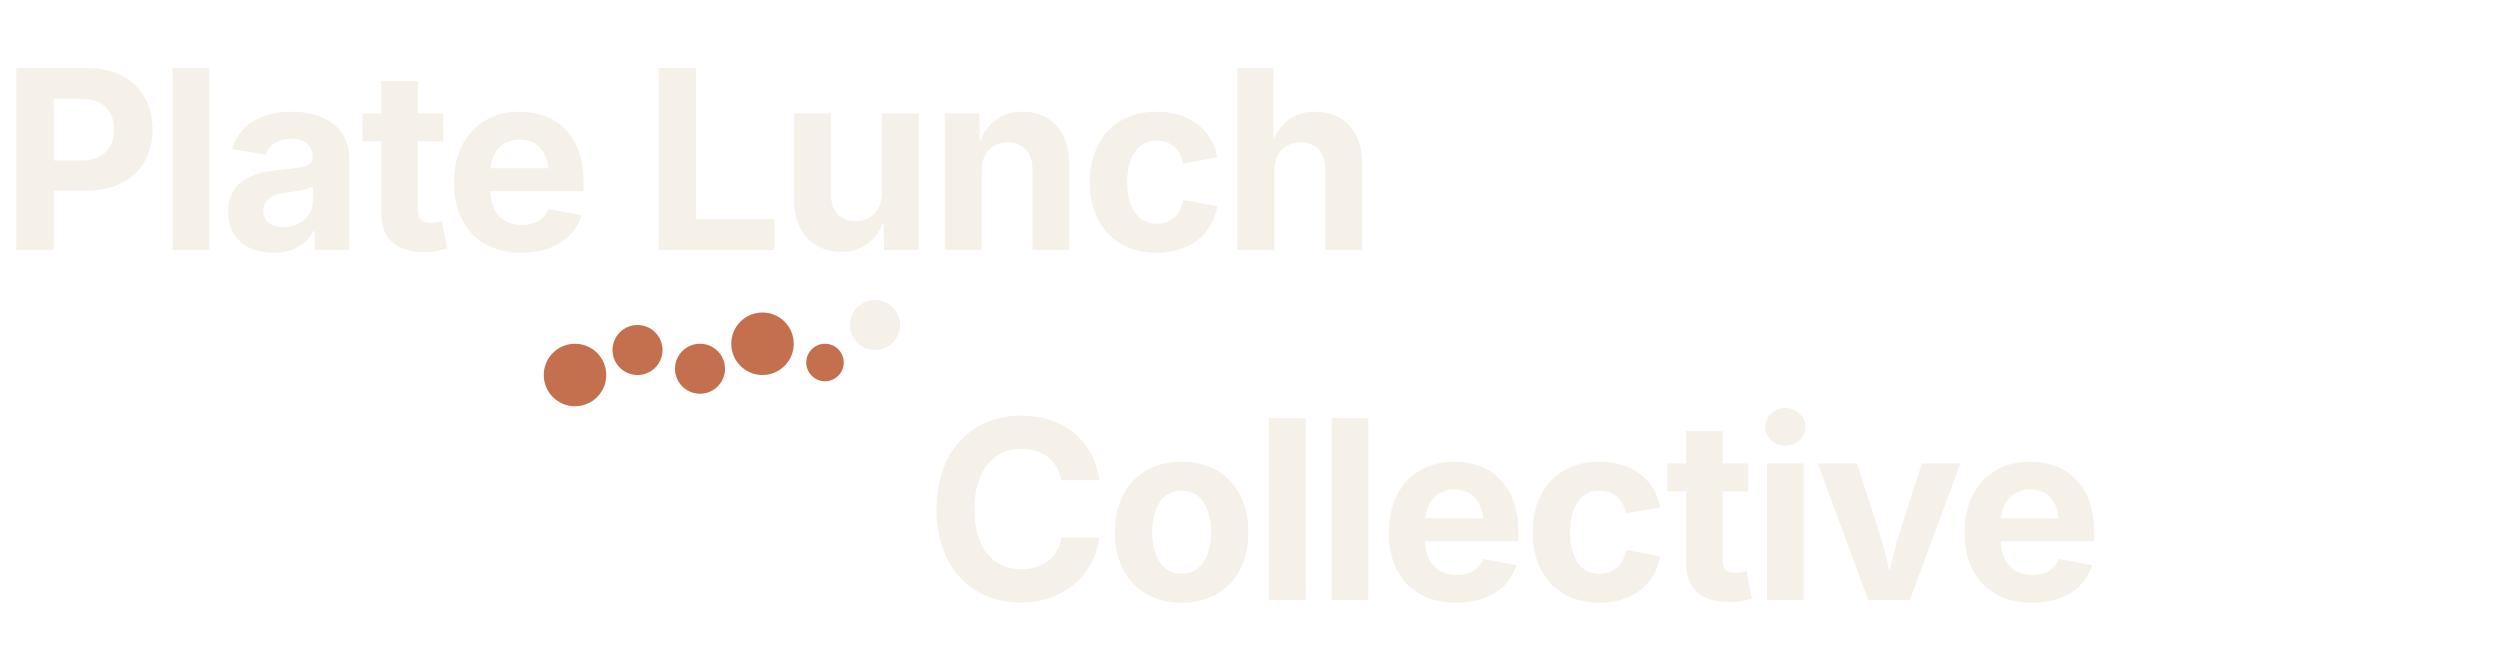
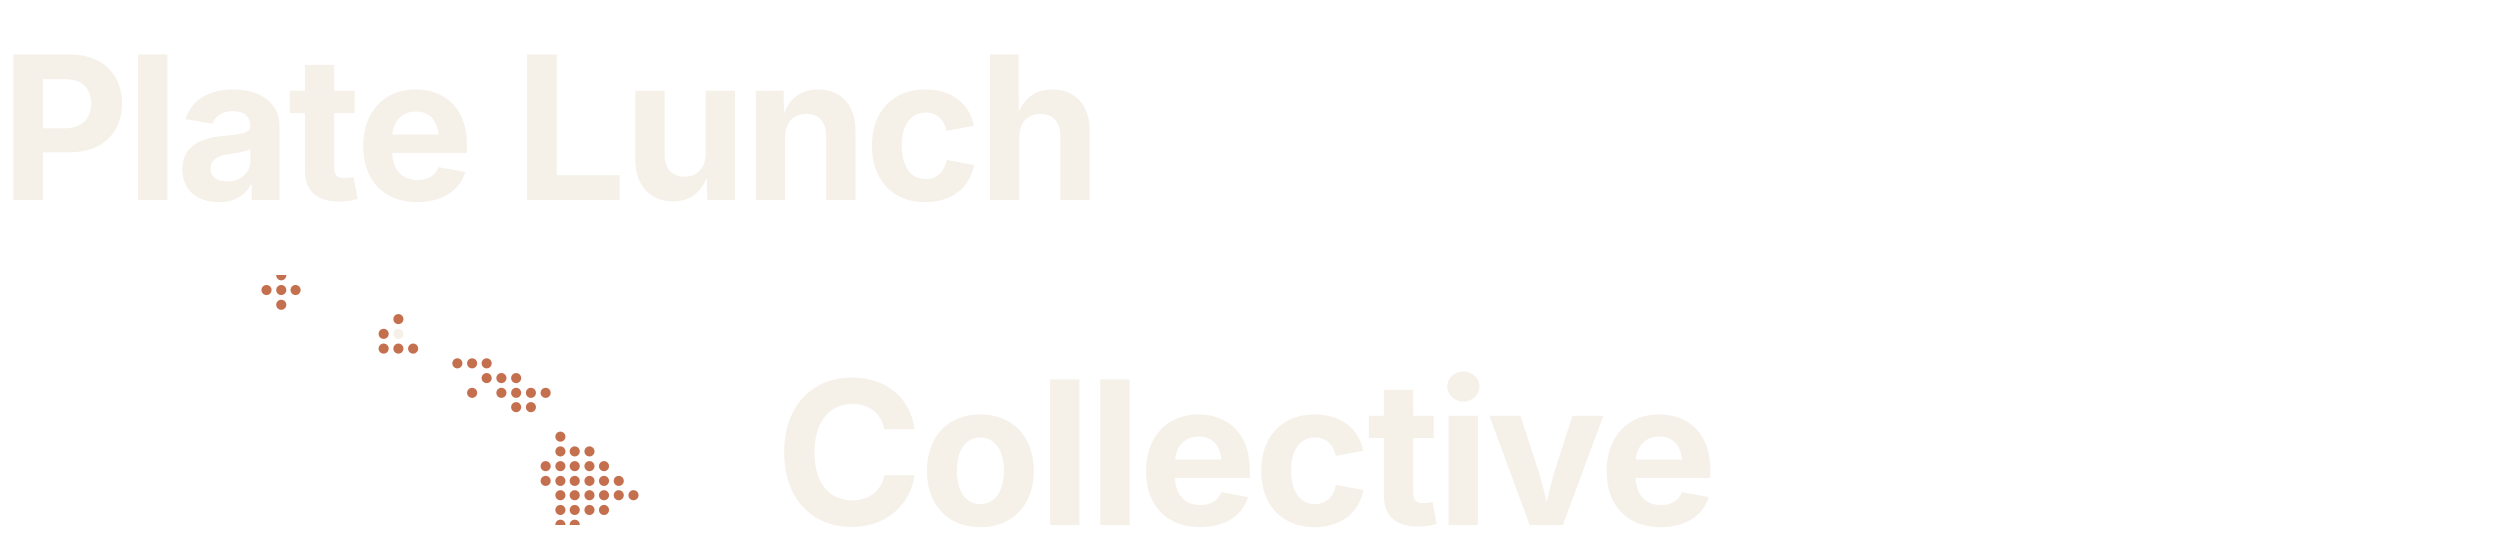
- <svg xmlns="http://www.w3.org/2000/svg" width="200" height="52" viewBox="0 0 200 52" fill="none">
-   <text x="0" y="20" font-family="system-ui, -apple-system, BlinkMacSystemFont, sans-serif" font-size="20" font-weight="700" letter-spacing="-0.02em" fill="#F5F0E8">Plate Lunch</text>
-   <g transform="translate(46, 26)">
-     <circle cx="0" cy="4" r="2.5" fill="#C4704F" />
-     <circle cx="5" cy="2" r="2" fill="#C4704F" />
-     <circle cx="10" cy="3.5" r="2" fill="#C4704F" />
-     <circle cx="15" cy="1.5" r="2.5" fill="#C4704F" />
-     <circle cx="20" cy="3" r="1.5" fill="#C4704F" />
-     <circle cx="24" cy="0" r="2" fill="#F5F0E8" />
+ <svg xmlns="http://www.w3.org/2000/svg" width="200" height="44" viewBox="0 0 200 44" fill="none">
+   <text x="0" y="16" font-family="system-ui, -apple-system, BlinkMacSystemFont, sans-serif" font-size="16" font-weight="700" letter-spacing="-0.02em" fill="#F5F0E8">Plate Lunch</text>
+   <g transform="translate(16, 22)">
+     <svg viewBox="140 244 1046 712" width="40" height="20" fill="none">
+       <circle cx="182.4" cy="244.8" r="14.4" fill="#C4704F" />
+       <circle cx="140.4" cy="286.8" r="14.4" fill="#C4704F" />
+       <circle cx="182.4" cy="286.8" r="14.4" fill="#C4704F" />
+       <circle cx="223.2" cy="286.8" r="14.4" fill="#C4704F" />
+       <circle cx="182.4" cy="328.8" r="14.4" fill="#C4704F" />
+       <circle cx="516" cy="369.6" r="14.4" fill="#C4704F" />
+       <circle cx="474" cy="411.6" r="14.4" fill="#C4704F" />
+       <circle cx="516" cy="411.6" r="14.4" fill="#F5F0E8" />
+       <circle cx="474" cy="453.6" r="14.4" fill="#C4704F" />
+       <circle cx="516" cy="453.6" r="14.4" fill="#C4704F" />
+       <circle cx="558" cy="453.6" r="14.4" fill="#C4704F" />
+       <circle cx="684" cy="495.6" r="14.4" fill="#C4704F" />
+       <circle cx="726" cy="495.6" r="14.4" fill="#C4704F" />
+       <circle cx="767.4" cy="495.6" r="14.4" fill="#C4704F" />
+       <circle cx="767.4" cy="537.6" r="14.4" fill="#C4704F" />
+       <circle cx="809.4" cy="537.6" r="14.4" fill="#C4704F" />
+       <circle cx="851.4" cy="537.6" r="14.4" fill="#C4704F" />
+       <circle cx="726" cy="579.6" r="14.4" fill="#C4704F" />
+       <circle cx="809.4" cy="579.6" r="14.4" fill="#C4704F" />
+       <circle cx="851.4" cy="579.6" r="14.4" fill="#C4704F" />
+       <circle cx="893.4" cy="579.6" r="14.4" fill="#C4704F" />
+       <circle cx="935.4" cy="579.6" r="14.4" fill="#C4704F" />
+       <circle cx="851.4" cy="620.4" r="14.4" fill="#C4704F" />
+       <circle cx="893.4" cy="620.4" r="14.4" fill="#C4704F" />
+       <circle cx="977.4" cy="704.4" r="14.4" fill="#C4704F" />
+       <circle cx="977.4" cy="746.4" r="14.4" fill="#C4704F" />
+       <circle cx="1018.2" cy="746.4" r="14.4" fill="#C4704F" />
+       <circle cx="1060.2" cy="746.4" r="14.4" fill="#C4704F" />
+       <circle cx="935.4" cy="788.4" r="14.4" fill="#C4704F" />
+       <circle cx="977.4" cy="788.4" r="14.4" fill="#C4704F" />
+       <circle cx="1018.2" cy="788.4" r="14.4" fill="#C4704F" />
+       <circle cx="1060.2" cy="788.4" r="14.4" fill="#C4704F" />
+       <circle cx="1101.6" cy="788.4" r="14.4" fill="#C4704F" />
+       <circle cx="935.4" cy="830.4" r="14.4" fill="#C4704F" />
+       <circle cx="977.4" cy="830.4" r="14.4" fill="#C4704F" />
+       <circle cx="1018.2" cy="830.4" r="14.4" fill="#C4704F" />
+       <circle cx="1060.2" cy="830.4" r="14.4" fill="#C4704F" />
+       <circle cx="1101.6" cy="830.4" r="14.4" fill="#C4704F" />
+       <circle cx="1143.6" cy="830.4" r="14.4" fill="#C4704F" />
+       <circle cx="977.4" cy="871.2" r="14.4" fill="#C4704F" />
+       <circle cx="1018.2" cy="871.2" r="14.4" fill="#C4704F" />
+       <circle cx="1060.2" cy="871.2" r="14.4" fill="#C4704F" />
+       <circle cx="1101.6" cy="871.2" r="14.4" fill="#C4704F" />
+       <circle cx="1143.6" cy="871.2" r="14.4" fill="#C4704F" />
+       <circle cx="1185.6" cy="871.2" r="14.4" fill="#C4704F" />
+       <circle cx="977.4" cy="913.2" r="14.4" fill="#C4704F" />
+       <circle cx="1018.2" cy="913.2" r="14.4" fill="#C4704F" />
+       <circle cx="1060.2" cy="913.2" r="14.4" fill="#C4704F" />
+       <circle cx="1101.6" cy="913.2" r="14.4" fill="#C4704F" />
+       <circle cx="977.4" cy="955.2" r="14.4" fill="#C4704F" />
+       <circle cx="1018.2" cy="955.2" r="14.4" fill="#C4704F" />
+     </svg>
  </g>
-   <text x="74" y="48" font-family="system-ui, -apple-system, BlinkMacSystemFont, sans-serif" font-size="20" font-weight="700" letter-spacing="-0.02em" fill="#F5F0E8">Collective</text>
+   <text x="62" y="42" font-family="system-ui, -apple-system, BlinkMacSystemFont, sans-serif" font-size="16" font-weight="700" letter-spacing="-0.02em" fill="#F5F0E8">Collective</text>
</svg>
